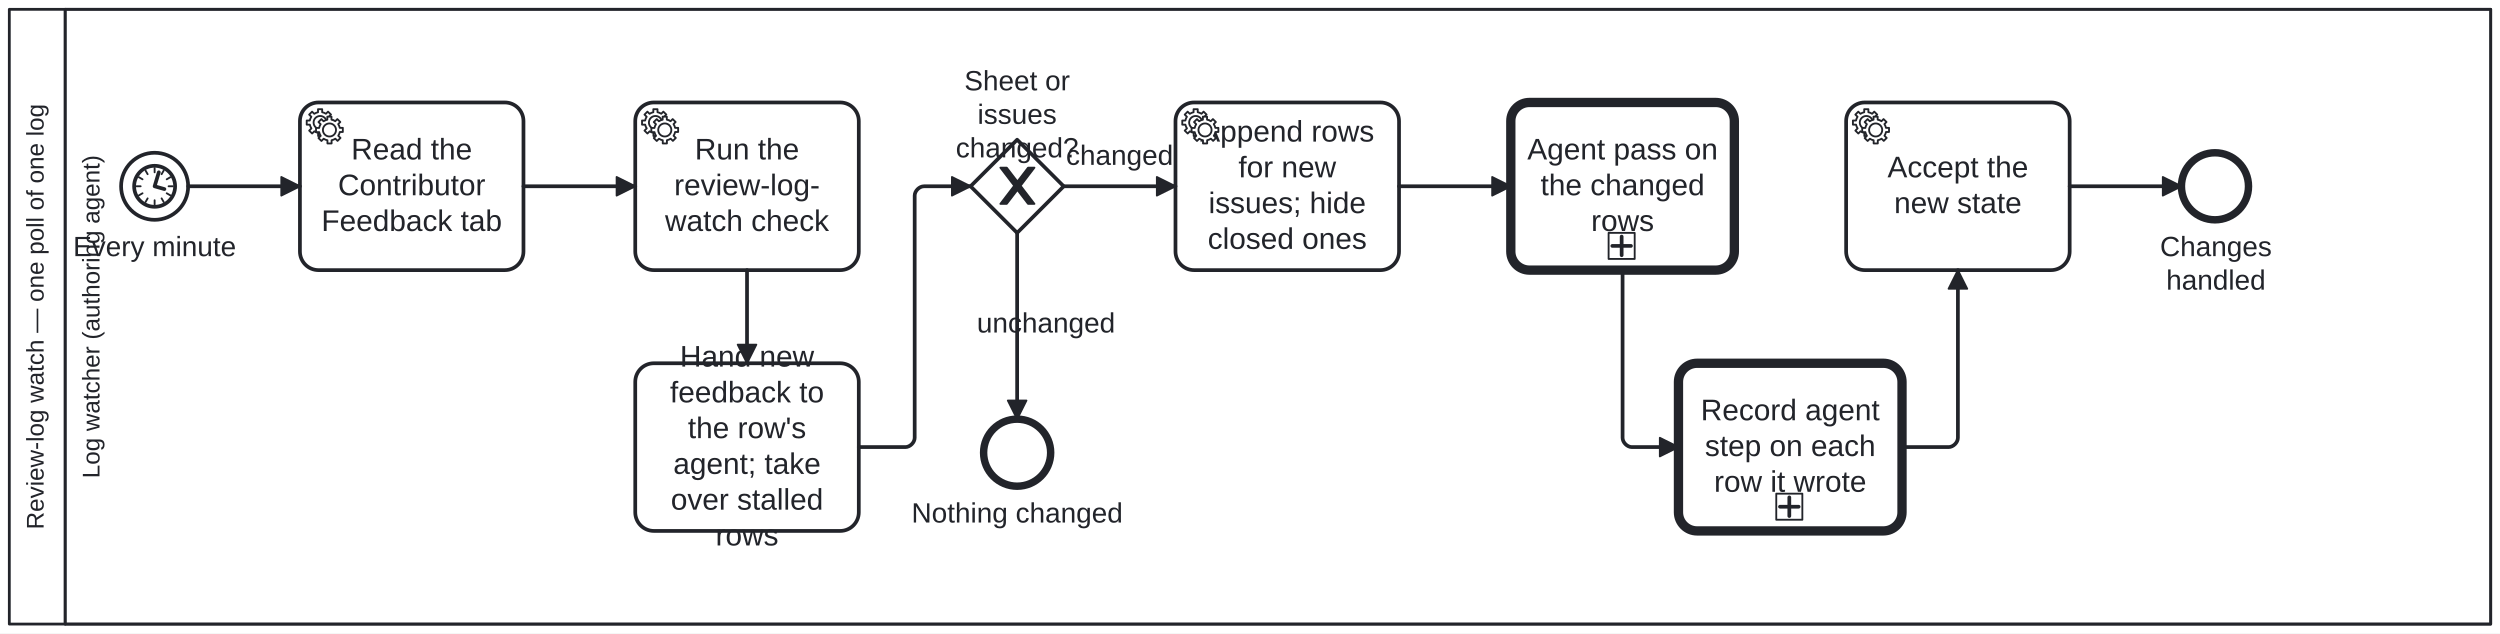
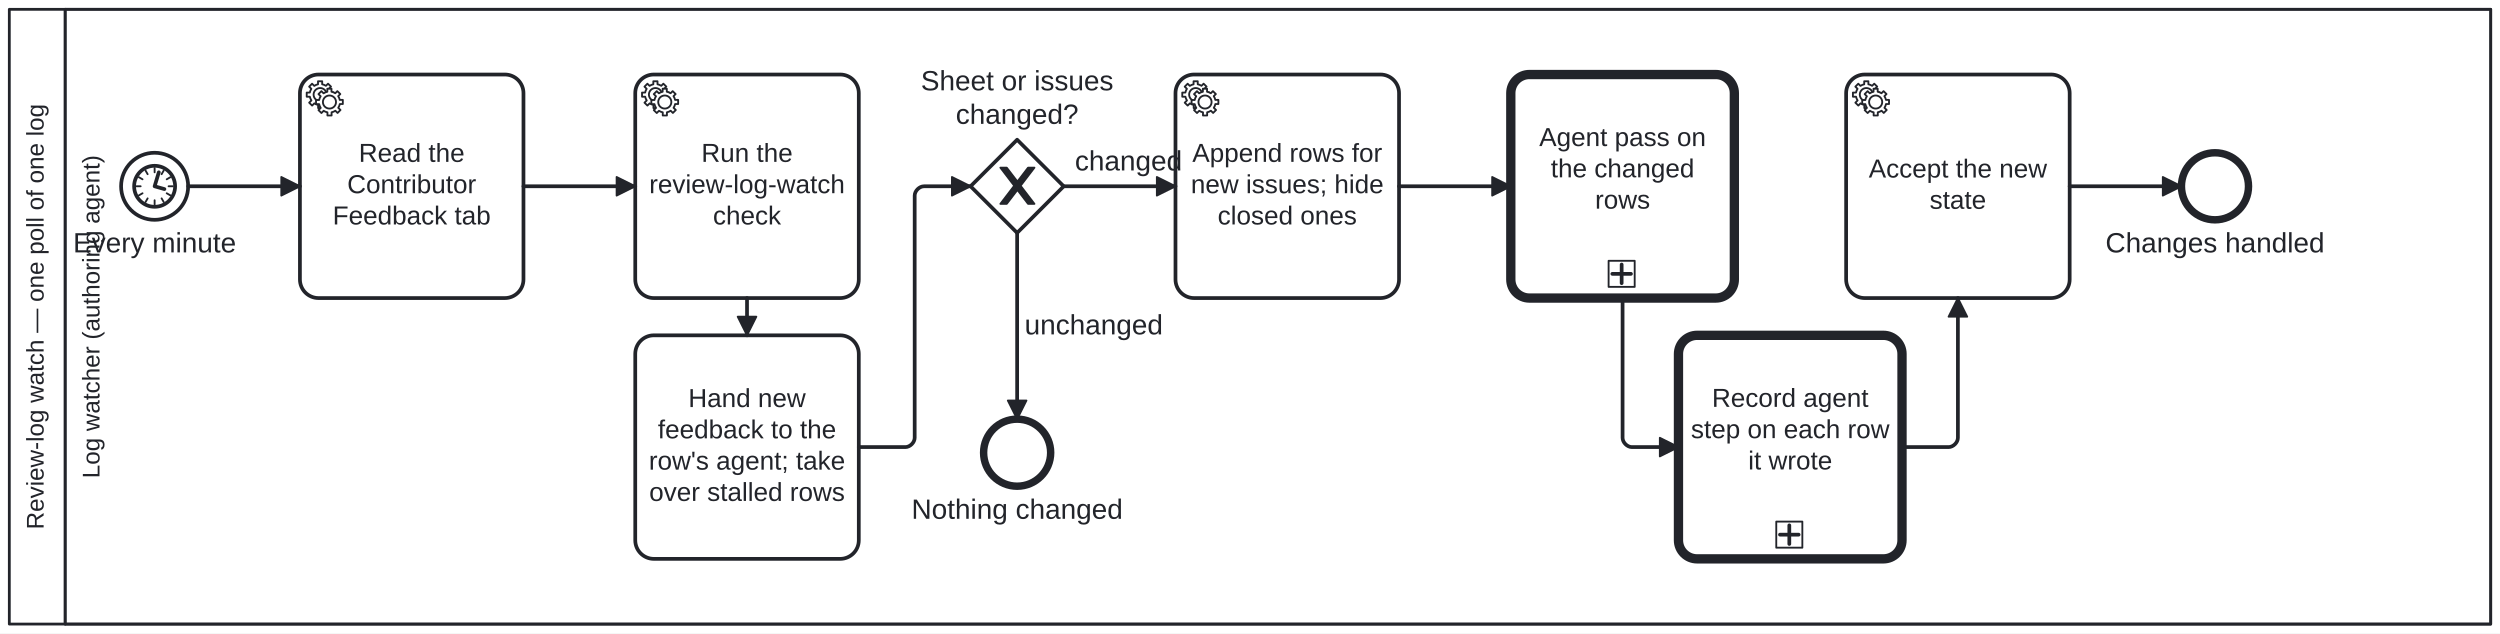
<svg xmlns="http://www.w3.org/2000/svg" width="100%" style="max-width:100%;height:auto" viewBox="155 55 1342 340" version="1.1">
  <rect x="155" y="55" width="1342" height="340" fill="#ffffff" />
  <g class="djs-group">
    <g class="djs-element djs-shape" data-element-id="Participant_ReviewLogWatch" style="display: block;" transform="matrix(1 0 0 1 160 60)">
      <g class="djs-visual">
        <rect x="0" y="0" width="1332" height="330" rx="0" ry="0" style="stroke-linecap: round; stroke-linejoin: round; stroke: rgb(34, 36, 42); stroke-width: 1.5px; fill: white; fill-opacity: 0.95;" />
        <path style="fill: none; stroke-linecap: round; stroke-linejoin: round; stroke: rgb(34, 36, 42); stroke-width: 1.5px;" d="M30,0L30,330" />
        <text lineHeight="1.05" class="djs-label" transform="matrix(-1.83697e-16 -1 1 -1.83697e-16 0 330)" style="font-family: Arial, sans-serif; font-size: 13px; font-weight: normal; fill: rgb(34, 36, 42);">
          <tspan x="50.825" y="18.413">Review-log watch — one poll of one log</tspan>
        </text>
      </g>
      <rect class="djs-hit djs-hit-all" x="0" y="0" width="1332" height="330" style="fill: none; stroke-opacity: 0; stroke: white; stroke-width: 15px;" />
    </g>
    <g class="djs-children">
      <g class="djs-group">
        <g class="djs-element djs-shape" data-element-id="Lane_Watcher" style="display: block;" transform="matrix(1 0 0 1 190 60)">
          <g class="djs-visual">
            <rect x="0" y="0" width="1302" height="330" rx="0" ry="0" style="stroke-linecap: round; stroke-linejoin: round; stroke: rgb(34, 36, 42); stroke-width: 1.5px; fill: white; fill-opacity: 0.25;" />
            <text lineHeight="1.05" class="djs-label" transform="matrix(-1.83697e-16 -1 1 -1.83697e-16 0 330)" style="font-family: Arial, sans-serif; font-size: 13px; font-weight: normal; fill: rgb(34, 36, 42);">
              <tspan x="78.278" y="18.413">Log watcher (authoring agent)</tspan>
            </text>
          </g>
          <rect class="djs-hit djs-hit-all" x="0" y="0" width="1302" height="330" style="fill: none; stroke-opacity: 0; stroke: white; stroke-width: 15px;" />
        </g>
      </g>
      <g class="djs-group">
        <g class="djs-element djs-shape" data-element-id="StartEvent_Poll" style="display: block;" transform="matrix(1 0 0 1 220 137)">
          <g class="djs-visual">
            <circle cx="18" cy="18" r="18" style="stroke-linecap: round; stroke-linejoin: round; stroke: rgb(34, 36, 42); stroke-width: 2px; fill: white; fill-opacity: 0.95;" />
            <circle cx="18" cy="18" r="11" style="stroke-linecap: round; stroke-linejoin: round; stroke: rgb(34, 36, 42); stroke-width: 2px; fill: white;" />
            <path d="M 18,18 l 2.25,-7.5 m -2.25,7.5 l 5.25,1.5 " style="fill: none; stroke-linecap: round; stroke-linejoin: round; stroke: rgb(34, 36, 42); stroke-width: 2px;" />
            <path transform="rotate(0,18,18)" d="M 18,18 m 0,7.5 l -0,2.25 " style="fill: none; stroke-linecap: round; stroke-linejoin: round; stroke: rgb(34, 36, 42); stroke-width: 1px;" />
            <path transform="rotate(30,18,18)" d="M 18,18 m 0,7.5 l -0,2.25 " style="fill: none; stroke-linecap: round; stroke-linejoin: round; stroke: rgb(34, 36, 42); stroke-width: 1px;" />
            <path transform="rotate(60,18,18)" d="M 18,18 m 0,7.5 l -0,2.25 " style="fill: none; stroke-linecap: round; stroke-linejoin: round; stroke: rgb(34, 36, 42); stroke-width: 1px;" />
            <path transform="rotate(90,18,18)" d="M 18,18 m 0,7.5 l -0,2.25 " style="fill: none; stroke-linecap: round; stroke-linejoin: round; stroke: rgb(34, 36, 42); stroke-width: 1px;" />
            <path transform="rotate(120,18,18)" d="M 18,18 m 0,7.5 l -0,2.25 " style="fill: none; stroke-linecap: round; stroke-linejoin: round; stroke: rgb(34, 36, 42); stroke-width: 1px;" />
            <path transform="rotate(150,18,18)" d="M 18,18 m 0,7.5 l -0,2.25 " style="fill: none; stroke-linecap: round; stroke-linejoin: round; stroke: rgb(34, 36, 42); stroke-width: 1px;" />
            <path transform="rotate(180,18,18)" d="M 18,18 m 0,7.5 l -0,2.25 " style="fill: none; stroke-linecap: round; stroke-linejoin: round; stroke: rgb(34, 36, 42); stroke-width: 1px;" />
            <path transform="rotate(210,18,18)" d="M 18,18 m 0,7.5 l -0,2.25 " style="fill: none; stroke-linecap: round; stroke-linejoin: round; stroke: rgb(34, 36, 42); stroke-width: 1px;" />
            <path transform="rotate(240,18,18)" d="M 18,18 m 0,7.5 l -0,2.25 " style="fill: none; stroke-linecap: round; stroke-linejoin: round; stroke: rgb(34, 36, 42); stroke-width: 1px;" />
            <path transform="rotate(270,18,18)" d="M 18,18 m 0,7.5 l -0,2.25 " style="fill: none; stroke-linecap: round; stroke-linejoin: round; stroke: rgb(34, 36, 42); stroke-width: 1px;" />
            <path transform="rotate(300,18,18)" d="M 18,18 m 0,7.5 l -0,2.25 " style="fill: none; stroke-linecap: round; stroke-linejoin: round; stroke: rgb(34, 36, 42); stroke-width: 1px;" />
            <path transform="rotate(330,18,18)" d="M 18,18 m 0,7.5 l -0,2.25 " style="fill: none; stroke-linecap: round; stroke-linejoin: round; stroke: rgb(34, 36, 42); stroke-width: 1px;" />
          </g>
          <rect class="djs-hit djs-hit-all" x="0" y="0" width="36" height="36" style="fill: none; stroke-opacity: 0; stroke: white; stroke-width: 15px;" />
        </g>
      </g>
      <g class="djs-group">
-         <g class="djs-element djs-shape" data-element-id="StartEvent_Poll_label" style="display: block;" transform="matrix(1 0 0 1 194 179)">
-           <g class="djs-visual">
-             <text lineHeight="1.2" class="djs-label" style="font-family: Arial, sans-serif; font-size: 15px; font-weight: normal; fill: rgb(34, 36, 42);">
-               <tspan x="0.234" y="13.5">Every minute</tspan>
-             </text>
-           </g>
-           <rect class="djs-hit djs-hit-all" x="0" y="0" width="88" height="18" style="fill: none; stroke-opacity: 0; stroke: white; stroke-width: 15px;" />
-         </g>
-       </g>
-       <g class="djs-group">
-         <g class="djs-element djs-shape" data-element-id="Task_ReadSheet" style="display: block;" transform="matrix(1 0 0 1 316 110)">
-           <g class="djs-visual">
-             <rect x="0" y="0" width="120" height="90" rx="10" ry="10" style="stroke-linecap: round; stroke-linejoin: round; stroke: rgb(34, 36, 42); stroke-width: 2px; fill: white; fill-opacity: 0.95;" />
-             <text lineHeight="1.2" class="djs-label" style="font-family: Arial, sans-serif; font-size: 16px; font-weight: normal; fill: rgb(34, 36, 42);">
-               <tspan x="27.531" y="30.6">Read the </tspan>
-               <tspan x="20.426" y="49.8">Contributor </tspan>
-               <tspan x="11.523" y="69">Feedback tab</tspan>
+         <g class="djs-element djs-shape" data-element-id="StartEvent_Poll_label" style="display: block;" transform="matrix(1 0 0 1 174.2266 177)">
+           <g class="djs-visual">
+             <text lineHeight="1.2" class="djs-label" style="font-family: Arial, sans-serif; font-size: 15px; font-weight: normal; fill: rgb(34, 36, 42);">
+               <tspan x="20.008" y="13.5">Every minute</tspan>
+             </text>
+           </g>
+           <rect class="djs-hit djs-hit-all" x="0" y="0" width="127.547" height="18" style="fill: none; stroke-opacity: 0; stroke: white; stroke-width: 15px;" />
+         </g>
+       </g>
+       <g class="djs-group">
+         <g class="djs-element djs-shape" data-element-id="Task_ReadSheet" style="display: block;" transform="matrix(1 0 0 1 316 95)">
+           <g class="djs-visual">
+             <rect x="0" y="0" width="120" height="120" rx="10" ry="10" style="stroke-linecap: round; stroke-linejoin: round; stroke: rgb(34, 36, 42); stroke-width: 2px; fill: white; fill-opacity: 0.95;" />
+             <text lineHeight="1.2" class="djs-label" transform="translate(0 34.3)" style="font-family: Arial, sans-serif; font-size: 14px; font-weight: normal; fill: rgb(34, 36, 42);">
+               <tspan x="31.59" y="12.6">Read the</tspan>
+               <tspan x="25.373" y="29.4">Contributor</tspan>
+               <tspan x="17.583" y="46.2">Feedback tab</tspan>
            </text>
            <circle cx="5" cy="5" r="5" transform="translate(6, 6)" style="stroke-linecap: round; stroke-linejoin: round; stroke: none; stroke-width: 2px; fill: white;" />
            <path d="m 12,18 v -1.713 c 0.352,-0.07 0.704,-0.178 1.048,-0.321 0.344,-0.145 0.666,-0.321 0.966,-0.521 l 1.194,1.18 1.567,-1.577 -1.195,-1.18 c 0.403,-0.614 0.683,-1.299 0.825,-2.018 l 1.622,-0.01 v -2.22 l -1.637,0.01 c -0.073,-0.352 -0.178,-0.7 -0.324,-1.044 -0.145,-0.344 -0.321,-0.664 -0.523,-0.962 l 1.131,-1.136 -1.583,-1.563 -1.13,1.136 c -0.614,-0.401 -1.303,-0.681 -2.023,-0.822 l 0.009,-1.619 h -2.241 l 0.004,1.631 c -0.354,0.074 -0.705,0.18 -1.05,0.324 -0.344,0.144 -0.665,0.321 -0.964,0.52 l -1.17,-1.158 -1.567,1.579 1.168,1.157 c -0.403,0.613 -0.683,1.298 -0.825,2.017 l -1.659,0.003 v 2.222 l 1.672,-0.006 c 0.073,0.351 0.18,0.702 0.324,1.045 0.145,0.344 0.321,0.664 0.523,0.961 l -1.199,1.197 1.584,1.56 1.196,-1.193 c 0.614,0.403 1.303,0.682 2.023,0.823 l 7.19e-4,1.699 h 2.227 z m 0.221,-3.996 c -1.789,0.75 -3.858,-0.093 -4.61,-1.874 -0.752,-1.783 0.091,-3.846 1.88,-4.596 1.788,-0.749 3.857,0.093 4.609,1.874 0.752,1.782 -0.091,3.846 -1.88,4.596 z" style="fill: white; stroke-linecap: round; stroke-linejoin: round; stroke: rgb(34, 36, 42); stroke-width: 1px;" />
            <circle cx="5" cy="5" r="5" transform="translate(11, 10)" style="stroke-linecap: round; stroke-linejoin: round; stroke: none; stroke-width: 2px; fill: white;" />
            <path d="m 17,22 v -1.713 c 0.352,-0.07 0.704,-0.178 1.048,-0.321 0.344,-0.145 0.666,-0.321 0.966,-0.521 l 1.194,1.18 1.567,-1.577 -1.195,-1.18 c 0.403,-0.614 0.683,-1.299 0.825,-2.018 l 1.622,-0.01 v -2.22 l -1.637,0.01 c -0.073,-0.352 -0.178,-0.7 -0.324,-1.044 -0.145,-0.344 -0.321,-0.664 -0.523,-0.962 l 1.131,-1.136 -1.583,-1.563 -1.13,1.136 c -0.614,-0.401 -1.303,-0.681 -2.023,-0.822 l 0.009,-1.619 h -2.241 l 0.004,1.631 c -0.354,0.074 -0.705,0.18 -1.05,0.324 -0.344,0.144 -0.665,0.321 -0.964,0.52 l -1.17,-1.158 -1.567,1.579 1.168,1.157 c -0.403,0.613 -0.683,1.298 -0.825,2.017 l -1.659,0.003 v 2.222 l 1.672,-0.006 c 0.073,0.351 0.18,0.702 0.324,1.045 0.145,0.344 0.321,0.664 0.523,0.961 l -1.199,1.197 1.584,1.56 1.196,-1.193 c 0.614,0.403 1.303,0.682 2.023,0.823 l 7.19e-4,1.699 h 2.227 z m 0.221,-3.996 c -1.789,0.75 -3.858,-0.093 -4.61,-1.874 -0.752,-1.783 0.091,-3.846 1.88,-4.596 1.788,-0.749 3.857,0.093 4.609,1.874 0.752,1.782 -0.091,3.846 -1.88,4.596 z" style="fill: white; stroke-linecap: round; stroke-linejoin: round; stroke: rgb(34, 36, 42); stroke-width: 1px;" />
          </g>
-           <rect class="djs-hit djs-hit-all" x="0" y="0" width="120" height="90" style="fill: none; stroke-opacity: 0; stroke: white; stroke-width: 15px;" />
-         </g>
-       </g>
-       <g class="djs-group">
-         <g class="djs-element djs-shape" data-element-id="Task_RunCheck" style="display: block;" transform="matrix(1 0 0 1 496 110)">
-           <g class="djs-visual">
-             <rect x="0" y="0" width="120" height="90" rx="10" ry="10" style="stroke-linecap: round; stroke-linejoin: round; stroke: rgb(34, 36, 42); stroke-width: 2px; fill: white; fill-opacity: 0.95;" />
-             <text lineHeight="1.2" class="djs-label" style="font-family: Arial, sans-serif; font-size: 16px; font-weight: normal; fill: rgb(34, 36, 42);">
-               <tspan x="31.98" y="30.6">Run the </tspan>
-               <tspan x="20.879" y="49.8">review-log-</tspan>
-               <tspan x="15.98" y="69">watch check</tspan>
+           <rect class="djs-hit djs-hit-all" x="0" y="0" width="120" height="120" style="fill: none; stroke-opacity: 0; stroke: white; stroke-width: 15px;" />
+         </g>
+       </g>
+       <g class="djs-group">
+         <g class="djs-element djs-shape" data-element-id="Task_RunCheck" style="display: block;" transform="matrix(1 0 0 1 496 95)">
+           <g class="djs-visual">
+             <rect x="0" y="0" width="120" height="120" rx="10" ry="10" style="stroke-linecap: round; stroke-linejoin: round; stroke: rgb(34, 36, 42); stroke-width: 2px; fill: white; fill-opacity: 0.95;" />
+             <text lineHeight="1.2" class="djs-label" transform="translate(0 34.3)" style="font-family: Arial, sans-serif; font-size: 14px; font-weight: normal; fill: rgb(34, 36, 42);">
+               <tspan x="35.483" y="12.6">Run the</tspan>
+               <tspan x="7.483" y="29.4">review-log-watch</tspan>
+               <tspan x="41.714" y="46.2">check</tspan>
            </text>
            <circle cx="5" cy="5" r="5" transform="translate(6, 6)" style="stroke-linecap: round; stroke-linejoin: round; stroke: none; stroke-width: 2px; fill: white;" />
            <path d="m 12,18 v -1.713 c 0.352,-0.07 0.704,-0.178 1.048,-0.321 0.344,-0.145 0.666,-0.321 0.966,-0.521 l 1.194,1.18 1.567,-1.577 -1.195,-1.18 c 0.403,-0.614 0.683,-1.299 0.825,-2.018 l 1.622,-0.01 v -2.22 l -1.637,0.01 c -0.073,-0.352 -0.178,-0.7 -0.324,-1.044 -0.145,-0.344 -0.321,-0.664 -0.523,-0.962 l 1.131,-1.136 -1.583,-1.563 -1.13,1.136 c -0.614,-0.401 -1.303,-0.681 -2.023,-0.822 l 0.009,-1.619 h -2.241 l 0.004,1.631 c -0.354,0.074 -0.705,0.18 -1.05,0.324 -0.344,0.144 -0.665,0.321 -0.964,0.52 l -1.17,-1.158 -1.567,1.579 1.168,1.157 c -0.403,0.613 -0.683,1.298 -0.825,2.017 l -1.659,0.003 v 2.222 l 1.672,-0.006 c 0.073,0.351 0.18,0.702 0.324,1.045 0.145,0.344 0.321,0.664 0.523,0.961 l -1.199,1.197 1.584,1.56 1.196,-1.193 c 0.614,0.403 1.303,0.682 2.023,0.823 l 7.19e-4,1.699 h 2.227 z m 0.221,-3.996 c -1.789,0.75 -3.858,-0.093 -4.61,-1.874 -0.752,-1.783 0.091,-3.846 1.88,-4.596 1.788,-0.749 3.857,0.093 4.609,1.874 0.752,1.782 -0.091,3.846 -1.88,4.596 z" style="fill: white; stroke-linecap: round; stroke-linejoin: round; stroke: rgb(34, 36, 42); stroke-width: 1px;" />
            <circle cx="5" cy="5" r="5" transform="translate(11, 10)" style="stroke-linecap: round; stroke-linejoin: round; stroke: none; stroke-width: 2px; fill: white;" />
            <path d="m 17,22 v -1.713 c 0.352,-0.07 0.704,-0.178 1.048,-0.321 0.344,-0.145 0.666,-0.321 0.966,-0.521 l 1.194,1.18 1.567,-1.577 -1.195,-1.18 c 0.403,-0.614 0.683,-1.299 0.825,-2.018 l 1.622,-0.01 v -2.22 l -1.637,0.01 c -0.073,-0.352 -0.178,-0.7 -0.324,-1.044 -0.145,-0.344 -0.321,-0.664 -0.523,-0.962 l 1.131,-1.136 -1.583,-1.563 -1.13,1.136 c -0.614,-0.401 -1.303,-0.681 -2.023,-0.822 l 0.009,-1.619 h -2.241 l 0.004,1.631 c -0.354,0.074 -0.705,0.18 -1.05,0.324 -0.344,0.144 -0.665,0.321 -0.964,0.52 l -1.17,-1.158 -1.567,1.579 1.168,1.157 c -0.403,0.613 -0.683,1.298 -0.825,2.017 l -1.659,0.003 v 2.222 l 1.672,-0.006 c 0.073,0.351 0.18,0.702 0.324,1.045 0.145,0.344 0.321,0.664 0.523,0.961 l -1.199,1.197 1.584,1.56 1.196,-1.193 c 0.614,0.403 1.303,0.682 2.023,0.823 l 7.19e-4,1.699 h 2.227 z m 0.221,-3.996 c -1.789,0.75 -3.858,-0.093 -4.61,-1.874 -0.752,-1.783 0.091,-3.846 1.88,-4.596 1.788,-0.749 3.857,0.093 4.609,1.874 0.752,1.782 -0.091,3.846 -1.88,4.596 z" style="fill: white; stroke-linecap: round; stroke-linejoin: round; stroke: rgb(34, 36, 42); stroke-width: 1px;" />
          </g>
-           <rect class="djs-hit djs-hit-all" x="0" y="0" width="120" height="90" style="fill: none; stroke-opacity: 0; stroke: white; stroke-width: 15px;" />
-         </g>
-       </g>
-       <g class="djs-group">
-         <g class="djs-element djs-shape" data-element-id="Task_StallCheck" style="display: block;" transform="matrix(1 0 0 1 496 250)">
-           <g class="djs-visual">
-             <rect x="0" y="0" width="120" height="90" rx="10" ry="10" style="stroke-linecap: round; stroke-linejoin: round; stroke: rgb(34, 36, 42); stroke-width: 2px; fill: white; fill-opacity: 0.95;" />
-             <text lineHeight="1.2" class="djs-label" style="font-family: Arial, sans-serif; font-size: 16px; font-weight: normal; fill: rgb(34, 36, 42);">
-               <tspan x="23.977" y="1.8">Hand new </tspan>
-               <tspan x="18.637" y="21">feedback to </tspan>
-               <tspan x="28.238" y="40.2">the row's </tspan>
-               <tspan x="20.414" y="59.4">agent; take </tspan>
-               <tspan x="19.09" y="78.6">over stalled </tspan>
-               <tspan x="43.109" y="97.8">rows</tspan>
-             </text>
-           </g>
-           <rect class="djs-hit djs-hit-all" x="0" y="0" width="120" height="90" style="fill: none; stroke-opacity: 0; stroke: white; stroke-width: 15px;" />
+           <rect class="djs-hit djs-hit-all" x="0" y="0" width="120" height="120" style="fill: none; stroke-opacity: 0; stroke: white; stroke-width: 15px;" />
+         </g>
+       </g>
+       <g class="djs-group">
+         <g class="djs-element djs-shape" data-element-id="Task_StallCheck" style="display: block;" transform="matrix(1 0 0 1 496 235)">
+           <g class="djs-visual">
+             <rect x="0" y="0" width="120" height="120" rx="10" ry="10" style="stroke-linecap: round; stroke-linejoin: round; stroke: rgb(34, 36, 42); stroke-width: 2px; fill: white; fill-opacity: 0.95;" />
+             <text lineHeight="1.2" class="djs-label" transform="translate(0 25.9)" style="font-family: Arial, sans-serif; font-size: 14px; font-weight: normal; fill: rgb(34, 36, 42);">
+               <tspan x="28.479" y="12.6">Hand new</tspan>
+               <tspan x="12.131" y="29.4">feedback to the</tspan>
+               <tspan x="7.302" y="46.2">row's agent; take</tspan>
+               <tspan x="7.479" y="63">over stalled rows</tspan>
+             </text>
+           </g>
+           <rect class="djs-hit djs-hit-all" x="0" y="0" width="120" height="120" style="fill: none; stroke-opacity: 0; stroke: white; stroke-width: 15px;" />
        </g>
      </g>
      <g class="djs-group">
        <g class="djs-element djs-shape" data-element-id="Gateway_Changed" style="display: block;" transform="matrix(1 0 0 1 676 130)">
          <g class="djs-visual">
            <polygon points="25,0 50,25 25,50 0,25" style="stroke-linecap: round; stroke-linejoin: round; stroke: rgb(34, 36, 42); stroke-width: 2px; fill: white; fill-opacity: 0.95;" />
            <path d="m 16,15 7.429,9.714 -7.429,9.714 3.429,0 5.714,-7.464 5.714,7.464 3.429,0 -7.429,-9.714 7.429,-9.714 -3.429,0 -5.714,7.464 -5.714,-7.464 -3.429,0 z" style="fill: rgb(34, 36, 42); stroke-linecap: round; stroke-linejoin: round; stroke: rgb(34, 36, 42); stroke-width: 1px;" />
          </g>
          <rect class="djs-hit djs-hit-all" x="0" y="0" width="50" height="50" style="fill: none; stroke-opacity: 0; stroke: white; stroke-width: 15px;" />
        </g>
      </g>
      <g class="djs-group">
-         <g class="djs-element djs-shape" data-element-id="Gateway_Changed_label" style="display: block;" transform="matrix(1 0 0 1 649 90)">
-           <g class="djs-visual">
-             <text lineHeight="1.2" class="djs-label" style="font-family: Arial, sans-serif; font-size: 15px; font-weight: normal; fill: rgb(34, 36, 42);">
-               <tspan x="23.648" y="13.5">Sheet or </tspan>
-               <tspan x="30.741" y="31.5">issues </tspan>
-               <tspan x="19.052" y="49.5">changed?</tspan>
-             </text>
-           </g>
-           <rect class="djs-hit djs-hit-all" x="0" y="0" width="104" height="36" style="fill: none; stroke-opacity: 0; stroke: white; stroke-width: 15px;" />
-         </g>
-       </g>
-       <g class="djs-group">
-         <g class="djs-element djs-shape" data-element-id="Task_AppendRows" style="display: block;" transform="matrix(1 0 0 1 786 110)">
-           <g class="djs-visual">
-             <rect x="0" y="0" width="120" height="90" rx="10" ry="10" style="stroke-linecap: round; stroke-linejoin: round; stroke: rgb(34, 36, 42); stroke-width: 2px; fill: white; fill-opacity: 0.95;" />
-             <text lineHeight="1.2" class="djs-label" style="font-family: Arial, sans-serif; font-size: 16px; font-weight: normal; fill: rgb(34, 36, 42);">
-               <tspan x="13.305" y="21">Append rows </tspan>
-               <tspan x="33.766" y="40.2">for new </tspan>
-               <tspan x="17.754" y="59.4">issues; hide </tspan>
-               <tspan x="17.305" y="78.6">closed ones</tspan>
+         <g class="djs-element djs-shape" data-element-id="Gateway_Changed_label" style="display: block;" transform="matrix(1 0 0 1 629.3047 90)">
+           <g class="djs-visual">
+             <text lineHeight="1.2" class="djs-label" style="font-family: Arial, sans-serif; font-size: 15px; font-weight: normal; fill: rgb(34, 36, 42);">
+               <tspan x="20.001" y="13.5">Sheet or issues</tspan>
+               <tspan x="38.747" y="31.5">changed?</tspan>
+             </text>
+           </g>
+           <rect class="djs-hit djs-hit-all" x="0" y="0" width="143.391" height="36" style="fill: none; stroke-opacity: 0; stroke: white; stroke-width: 15px;" />
+         </g>
+       </g>
+       <g class="djs-group">
+         <g class="djs-element djs-shape" data-element-id="Task_AppendRows" style="display: block;" transform="matrix(1 0 0 1 786 95)">
+           <g class="djs-visual">
+             <rect x="0" y="0" width="120" height="120" rx="10" ry="10" style="stroke-linecap: round; stroke-linejoin: round; stroke: rgb(34, 36, 42); stroke-width: 2px; fill: white; fill-opacity: 0.95;" />
+             <text lineHeight="1.2" class="djs-label" transform="translate(0 34.3)" style="font-family: Arial, sans-serif; font-size: 14px; font-weight: normal; fill: rgb(34, 36, 42);">
+               <tspan x="9.028" y="12.6">Append rows for</tspan>
+               <tspan x="8.249" y="29.4">new issues; hide</tspan>
+               <tspan x="22.642" y="46.2">closed ones</tspan>
            </text>
            <circle cx="5" cy="5" r="5" transform="translate(6, 6)" style="stroke-linecap: round; stroke-linejoin: round; stroke: none; stroke-width: 2px; fill: white;" />
            <path d="m 12,18 v -1.713 c 0.352,-0.07 0.704,-0.178 1.048,-0.321 0.344,-0.145 0.666,-0.321 0.966,-0.521 l 1.194,1.18 1.567,-1.577 -1.195,-1.18 c 0.403,-0.614 0.683,-1.299 0.825,-2.018 l 1.622,-0.01 v -2.22 l -1.637,0.01 c -0.073,-0.352 -0.178,-0.7 -0.324,-1.044 -0.145,-0.344 -0.321,-0.664 -0.523,-0.962 l 1.131,-1.136 -1.583,-1.563 -1.13,1.136 c -0.614,-0.401 -1.303,-0.681 -2.023,-0.822 l 0.009,-1.619 h -2.241 l 0.004,1.631 c -0.354,0.074 -0.705,0.18 -1.05,0.324 -0.344,0.144 -0.665,0.321 -0.964,0.52 l -1.17,-1.158 -1.567,1.579 1.168,1.157 c -0.403,0.613 -0.683,1.298 -0.825,2.017 l -1.659,0.003 v 2.222 l 1.672,-0.006 c 0.073,0.351 0.18,0.702 0.324,1.045 0.145,0.344 0.321,0.664 0.523,0.961 l -1.199,1.197 1.584,1.56 1.196,-1.193 c 0.614,0.403 1.303,0.682 2.023,0.823 l 7.19e-4,1.699 h 2.227 z m 0.221,-3.996 c -1.789,0.75 -3.858,-0.093 -4.61,-1.874 -0.752,-1.783 0.091,-3.846 1.88,-4.596 1.788,-0.749 3.857,0.093 4.609,1.874 0.752,1.782 -0.091,3.846 -1.88,4.596 z" style="fill: white; stroke-linecap: round; stroke-linejoin: round; stroke: rgb(34, 36, 42); stroke-width: 1px;" />
            <circle cx="5" cy="5" r="5" transform="translate(11, 10)" style="stroke-linecap: round; stroke-linejoin: round; stroke: none; stroke-width: 2px; fill: white;" />
            <path d="m 17,22 v -1.713 c 0.352,-0.07 0.704,-0.178 1.048,-0.321 0.344,-0.145 0.666,-0.321 0.966,-0.521 l 1.194,1.18 1.567,-1.577 -1.195,-1.18 c 0.403,-0.614 0.683,-1.299 0.825,-2.018 l 1.622,-0.01 v -2.22 l -1.637,0.01 c -0.073,-0.352 -0.178,-0.7 -0.324,-1.044 -0.145,-0.344 -0.321,-0.664 -0.523,-0.962 l 1.131,-1.136 -1.583,-1.563 -1.13,1.136 c -0.614,-0.401 -1.303,-0.681 -2.023,-0.822 l 0.009,-1.619 h -2.241 l 0.004,1.631 c -0.354,0.074 -0.705,0.18 -1.05,0.324 -0.344,0.144 -0.665,0.321 -0.964,0.52 l -1.17,-1.158 -1.567,1.579 1.168,1.157 c -0.403,0.613 -0.683,1.298 -0.825,2.017 l -1.659,0.003 v 2.222 l 1.672,-0.006 c 0.073,0.351 0.18,0.702 0.324,1.045 0.145,0.344 0.321,0.664 0.523,0.961 l -1.199,1.197 1.584,1.56 1.196,-1.193 c 0.614,0.403 1.303,0.682 2.023,0.823 l 7.19e-4,1.699 h 2.227 z m 0.221,-3.996 c -1.789,0.75 -3.858,-0.093 -4.61,-1.874 -0.752,-1.783 0.091,-3.846 1.88,-4.596 1.788,-0.749 3.857,0.093 4.609,1.874 0.752,1.782 -0.091,3.846 -1.88,4.596 z" style="fill: white; stroke-linecap: round; stroke-linejoin: round; stroke: rgb(34, 36, 42); stroke-width: 1px;" />
          </g>
-           <rect class="djs-hit djs-hit-all" x="0" y="0" width="120" height="90" style="fill: none; stroke-opacity: 0; stroke: white; stroke-width: 15px;" />
+           <rect class="djs-hit djs-hit-all" x="0" y="0" width="120" height="120" style="fill: none; stroke-opacity: 0; stroke: white; stroke-width: 15px;" />
        </g>
      </g>
      <g class="djs-group">
        <a class="fa-subprocess-link" href="contributor-feedback.svg" target="_top">
-           <g class="djs-element djs-shape" data-element-id="Task_AgentPass" style="display: block;" transform="matrix(1 0 0 1 966 110)">
+           <g class="djs-element djs-shape" data-element-id="Task_AgentPass" style="display: block;" transform="matrix(1 0 0 1 966 95)">
            <g class="djs-visual">
-               <rect x="0" y="0" width="120" height="90" rx="10" ry="10" style="stroke-linecap: round; stroke-linejoin: round; stroke: rgb(34, 36, 42); stroke-width: 5px; fill: white; fill-opacity: 0.95;" />
-               <text lineHeight="1.2" class="djs-label" style="font-family: Arial, sans-serif; font-size: 16px; font-weight: normal; fill: rgb(34, 36, 42);">
-                 <tspan x="8.852" y="30.6">Agent pass on</tspan>
-                 <tspan x="15.961" y="49.8">the changed </tspan>
-                 <tspan x="43.109" y="69">rows</tspan>
+               <rect x="0" y="0" width="120" height="120" rx="10" ry="10" style="stroke-linecap: round; stroke-linejoin: round; stroke: rgb(34, 36, 42); stroke-width: 5px; fill: white; fill-opacity: 0.95;" />
+               <text lineHeight="1.2" class="djs-label" transform="translate(0 25.8)" style="font-family: Arial, sans-serif; font-size: 14px; font-weight: normal; fill: rgb(34, 36, 42);">
+                 <tspan x="15.245" y="12.6">Agent pass on</tspan>
+                 <tspan x="21.466" y="29.4">the changed</tspan>
+                 <tspan x="45.221" y="46.2">rows</tspan>
              </text>
-               <rect x="0" y="0" width="14" height="14" rx="0" ry="0" style="stroke-linecap: round; stroke-linejoin: round; stroke: rgb(34, 36, 42); stroke-width: 1px; fill: white;" transform="matrix(1 0 0 1 52.5 70)" />
-               <path data-marker="sub-process" d="m52.5,70 m 7,2 l 0,10 m -5,-5 l 10,0" style="fill: white; stroke-linecap: round; stroke-linejoin: round; stroke: rgb(34, 36, 42); stroke-width: 2px;" />
+               <rect x="0" y="0" width="14" height="14" rx="0" ry="0" style="stroke-linecap: round; stroke-linejoin: round; stroke: rgb(34, 36, 42); stroke-width: 1px; fill: white;" transform="matrix(1 0 0 1 52.5 100)" />
+               <path data-marker="sub-process" d="m52.5,100 m 7,2 l 0,10 m -5,-5 l 10,0" style="fill: white; stroke-linecap: round; stroke-linejoin: round; stroke: rgb(34, 36, 42); stroke-width: 2px;" />
            </g>
-             <rect class="djs-hit djs-hit-all" x="0" y="0" width="120" height="90" style="fill: none; stroke-opacity: 0; stroke: white; stroke-width: 15px;" />
+             <rect class="djs-hit djs-hit-all" x="0" y="0" width="120" height="120" style="fill: none; stroke-opacity: 0; stroke: white; stroke-width: 15px;" />
          </g>
        </a>
      </g>
      <g class="djs-group">
        <a class="fa-subprocess-link" href="record-agent-step.svg" target="_top">
-           <g class="djs-element djs-shape" data-element-id="Task_RecordStep" style="display: block;" transform="matrix(1 0 0 1 1056 250)">
+           <g class="djs-element djs-shape" data-element-id="Task_RecordStep" style="display: block;" transform="matrix(1 0 0 1 1056 235)">
            <g class="djs-visual">
-               <rect x="0" y="0" width="120" height="90" rx="10" ry="10" style="stroke-linecap: round; stroke-linejoin: round; stroke: rgb(34, 36, 42); stroke-width: 5px; fill: white; fill-opacity: 0.95;" />
-               <text lineHeight="1.2" class="djs-label" style="font-family: Arial, sans-serif; font-size: 16px; font-weight: normal; fill: rgb(34, 36, 42);">
-                 <tspan x="11.969" y="30.6">Record agent </tspan>
-                 <tspan x="14.188" y="49.8">step on each </tspan>
-                 <tspan x="19.102" y="69">row it wrote</tspan>
+               <rect x="0" y="0" width="120" height="120" rx="10" ry="10" style="stroke-linecap: round; stroke-linejoin: round; stroke: rgb(34, 36, 42); stroke-width: 5px; fill: white; fill-opacity: 0.95;" />
+               <text lineHeight="1.2" class="djs-label" transform="translate(0 25.8)" style="font-family: Arial, sans-serif; font-size: 14px; font-weight: normal; fill: rgb(34, 36, 42);">
+                 <tspan x="17.973" y="12.6">Record agent</tspan>
+                 <tspan x="6.69" y="29.4">step on each row</tspan>
+                 <tspan x="37.438" y="46.2">it wrote</tspan>
              </text>
-               <rect x="0" y="0" width="14" height="14" rx="0" ry="0" style="stroke-linecap: round; stroke-linejoin: round; stroke: rgb(34, 36, 42); stroke-width: 1px; fill: white;" transform="matrix(1 0 0 1 52.5 70)" />
-               <path data-marker="sub-process" d="m52.5,70 m 7,2 l 0,10 m -5,-5 l 10,0" style="fill: white; stroke-linecap: round; stroke-linejoin: round; stroke: rgb(34, 36, 42); stroke-width: 2px;" />
+               <rect x="0" y="0" width="14" height="14" rx="0" ry="0" style="stroke-linecap: round; stroke-linejoin: round; stroke: rgb(34, 36, 42); stroke-width: 1px; fill: white;" transform="matrix(1 0 0 1 52.5 100)" />
+               <path data-marker="sub-process" d="m52.5,100 m 7,2 l 0,10 m -5,-5 l 10,0" style="fill: white; stroke-linecap: round; stroke-linejoin: round; stroke: rgb(34, 36, 42); stroke-width: 2px;" />
            </g>
-             <rect class="djs-hit djs-hit-all" x="0" y="0" width="120" height="90" style="fill: none; stroke-opacity: 0; stroke: white; stroke-width: 15px;" />
+             <rect class="djs-hit djs-hit-all" x="0" y="0" width="120" height="120" style="fill: none; stroke-opacity: 0; stroke: white; stroke-width: 15px;" />
          </g>
        </a>
      </g>
      <g class="djs-group">
-         <g class="djs-element djs-shape" data-element-id="Task_Accept" style="display: block;" transform="matrix(1 0 0 1 1146 110)">
-           <g class="djs-visual">
-             <rect x="0" y="0" width="120" height="90" rx="10" ry="10" style="stroke-linecap: round; stroke-linejoin: round; stroke: rgb(34, 36, 42); stroke-width: 2px; fill: white; fill-opacity: 0.95;" />
-             <text lineHeight="1.2" class="djs-label" style="font-family: Arial, sans-serif; font-size: 16px; font-weight: normal; fill: rgb(34, 36, 42);">
-               <tspan x="22.199" y="40.2">Accept the </tspan>
-               <tspan x="25.758" y="59.4">new state</tspan>
+         <g class="djs-element djs-shape" data-element-id="Task_Accept" style="display: block;" transform="matrix(1 0 0 1 1146 95)">
+           <g class="djs-visual">
+             <rect x="0" y="0" width="120" height="120" rx="10" ry="10" style="stroke-linecap: round; stroke-linejoin: round; stroke: rgb(34, 36, 42); stroke-width: 2px; fill: white; fill-opacity: 0.95;" />
+             <text lineHeight="1.2" class="djs-label" transform="translate(0 42.7)" style="font-family: Arial, sans-serif; font-size: 14px; font-weight: normal; fill: rgb(34, 36, 42);">
+               <tspan x="12.138" y="12.6">Accept the new</tspan>
+               <tspan x="44.824" y="29.4">state</tspan>
            </text>
            <circle cx="5" cy="5" r="5" transform="translate(6, 6)" style="stroke-linecap: round; stroke-linejoin: round; stroke: none; stroke-width: 2px; fill: white;" />
            <path d="m 12,18 v -1.713 c 0.352,-0.07 0.704,-0.178 1.048,-0.321 0.344,-0.145 0.666,-0.321 0.966,-0.521 l 1.194,1.18 1.567,-1.577 -1.195,-1.18 c 0.403,-0.614 0.683,-1.299 0.825,-2.018 l 1.622,-0.01 v -2.22 l -1.637,0.01 c -0.073,-0.352 -0.178,-0.7 -0.324,-1.044 -0.145,-0.344 -0.321,-0.664 -0.523,-0.962 l 1.131,-1.136 -1.583,-1.563 -1.13,1.136 c -0.614,-0.401 -1.303,-0.681 -2.023,-0.822 l 0.009,-1.619 h -2.241 l 0.004,1.631 c -0.354,0.074 -0.705,0.18 -1.05,0.324 -0.344,0.144 -0.665,0.321 -0.964,0.52 l -1.17,-1.158 -1.567,1.579 1.168,1.157 c -0.403,0.613 -0.683,1.298 -0.825,2.017 l -1.659,0.003 v 2.222 l 1.672,-0.006 c 0.073,0.351 0.18,0.702 0.324,1.045 0.145,0.344 0.321,0.664 0.523,0.961 l -1.199,1.197 1.584,1.56 1.196,-1.193 c 0.614,0.403 1.303,0.682 2.023,0.823 l 7.19e-4,1.699 h 2.227 z m 0.221,-3.996 c -1.789,0.75 -3.858,-0.093 -4.61,-1.874 -0.752,-1.783 0.091,-3.846 1.88,-4.596 1.788,-0.749 3.857,0.093 4.609,1.874 0.752,1.782 -0.091,3.846 -1.88,4.596 z" style="fill: white; stroke-linecap: round; stroke-linejoin: round; stroke: rgb(34, 36, 42); stroke-width: 1px;" />
            <circle cx="5" cy="5" r="5" transform="translate(11, 10)" style="stroke-linecap: round; stroke-linejoin: round; stroke: none; stroke-width: 2px; fill: white;" />
            <path d="m 17,22 v -1.713 c 0.352,-0.07 0.704,-0.178 1.048,-0.321 0.344,-0.145 0.666,-0.321 0.966,-0.521 l 1.194,1.18 1.567,-1.577 -1.195,-1.18 c 0.403,-0.614 0.683,-1.299 0.825,-2.018 l 1.622,-0.01 v -2.22 l -1.637,0.01 c -0.073,-0.352 -0.178,-0.7 -0.324,-1.044 -0.145,-0.344 -0.321,-0.664 -0.523,-0.962 l 1.131,-1.136 -1.583,-1.563 -1.13,1.136 c -0.614,-0.401 -1.303,-0.681 -2.023,-0.822 l 0.009,-1.619 h -2.241 l 0.004,1.631 c -0.354,0.074 -0.705,0.18 -1.05,0.324 -0.344,0.144 -0.665,0.321 -0.964,0.52 l -1.17,-1.158 -1.567,1.579 1.168,1.157 c -0.403,0.613 -0.683,1.298 -0.825,2.017 l -1.659,0.003 v 2.222 l 1.672,-0.006 c 0.073,0.351 0.18,0.702 0.324,1.045 0.145,0.344 0.321,0.664 0.523,0.961 l -1.199,1.197 1.584,1.56 1.196,-1.193 c 0.614,0.403 1.303,0.682 2.023,0.823 l 7.19e-4,1.699 h 2.227 z m 0.221,-3.996 c -1.789,0.75 -3.858,-0.093 -4.61,-1.874 -0.752,-1.783 0.091,-3.846 1.88,-4.596 1.788,-0.749 3.857,0.093 4.609,1.874 0.752,1.782 -0.091,3.846 -1.88,4.596 z" style="fill: white; stroke-linecap: round; stroke-linejoin: round; stroke: rgb(34, 36, 42); stroke-width: 1px;" />
          </g>
-           <rect class="djs-hit djs-hit-all" x="0" y="0" width="120" height="90" style="fill: none; stroke-opacity: 0; stroke: white; stroke-width: 15px;" />
+           <rect class="djs-hit djs-hit-all" x="0" y="0" width="120" height="120" style="fill: none; stroke-opacity: 0; stroke: white; stroke-width: 15px;" />
        </g>
      </g>
      <g class="djs-group">
        <g class="djs-element djs-shape" data-element-id="EndEvent_Done" style="display: block;" transform="matrix(1 0 0 1 1326 137)">
          <g class="djs-visual">
            <circle cx="18" cy="18" r="18" style="stroke-linecap: round; stroke-linejoin: round; stroke: rgb(34, 36, 42); stroke-width: 4px; fill: white; fill-opacity: 0.95;" />
          </g>
          <rect class="djs-hit djs-hit-all" x="0" y="0" width="36" height="36" style="fill: none; stroke-opacity: 0; stroke: white; stroke-width: 15px;" />
        </g>
      </g>
      <g class="djs-group">
-         <g class="djs-element djs-shape" data-element-id="EndEvent_Done_label" style="display: block;" transform="matrix(1 0 0 1 1314 179)">
-           <g class="djs-visual">
-             <text lineHeight="1.2" class="djs-label" style="font-family: Arial, sans-serif; font-size: 15px; font-weight: normal; fill: rgb(34, 36, 42);">
-               <tspan x="0.478" y="13.5">Changes</tspan>
-               <tspan x="3.807" y="31.5">handled</tspan>
-             </text>
-           </g>
-           <rect class="djs-hit djs-hit-all" x="0" y="0" width="61" height="36" style="fill: none; stroke-opacity: 0; stroke: white; stroke-width: 15px;" />
+         <g class="djs-element djs-shape" data-element-id="EndEvent_Done_label" style="display: block;" transform="matrix(1 0 0 1 1265.195 177)">
+           <g class="djs-visual">
+             <text lineHeight="1.2" class="djs-label" style="font-family: Arial, sans-serif; font-size: 15px; font-weight: normal; fill: rgb(34, 36, 42);">
+               <tspan x="20.006" y="13.5">Changes handled</tspan>
+             </text>
+           </g>
+           <rect class="djs-hit djs-hit-all" x="0" y="0" width="157.609" height="18" style="fill: none; stroke-opacity: 0; stroke: white; stroke-width: 15px;" />
        </g>
      </g>
      <g class="djs-group">
        <g class="djs-element djs-shape" data-element-id="EndEvent_NoWork" style="display: block;" transform="matrix(1 0 0 1 683 280)">
          <g class="djs-visual">
            <circle cx="18" cy="18" r="18" style="stroke-linecap: round; stroke-linejoin: round; stroke: rgb(34, 36, 42); stroke-width: 4px; fill: white; fill-opacity: 0.95;" />
          </g>
          <rect class="djs-hit djs-hit-all" x="0" y="0" width="36" height="36" style="fill: none; stroke-opacity: 0; stroke: white; stroke-width: 15px;" />
        </g>
      </g>
      <g class="djs-group">
-         <g class="djs-element djs-shape" data-element-id="EndEvent_NoWork_label" style="display: block;" transform="matrix(1 0 0 1 644 322)">
-           <g class="djs-visual">
-             <text lineHeight="1.2" class="djs-label" style="font-family: Arial, sans-serif; font-size: 15px; font-weight: normal; fill: rgb(34, 36, 42);">
-               <tspan x="0.289" y="13.5">Nothing changed</tspan>
-             </text>
-           </g>
-           <rect class="djs-hit djs-hit-all" x="0" y="0" width="114" height="18" style="fill: none; stroke-opacity: 0; stroke: white; stroke-width: 15px;" />
+         <g class="djs-element djs-shape" data-element-id="EndEvent_NoWork_label" style="display: block;" transform="matrix(1 0 0 1 624.2812 320)">
+           <g class="djs-visual">
+             <text lineHeight="1.2" class="djs-label" style="font-family: Arial, sans-serif; font-size: 15px; font-weight: normal; fill: rgb(34, 36, 42);">
+               <tspan x="20.007" y="13.5">Nothing changed</tspan>
+             </text>
+           </g>
+           <rect class="djs-hit djs-hit-all" x="0" y="0" width="153.438" height="18" style="fill: none; stroke-opacity: 0; stroke: white; stroke-width: 15px;" />
        </g>
      </g>
      <g class="djs-group">
        <g class="djs-element djs-connection" data-element-id="WF01" style="display: block;">
          <g class="djs-visual">
            <defs>
              <marker id="bpmn-marker-1" viewBox="0 0 20 20" refX="11" refY="10" markerWidth="10" markerHeight="10" orient="auto">
                <path d="M 1 5 L 11 10 L 1 15 Z" style="stroke-linecap: round; stroke-linejoin: round; stroke: rgb(34, 36, 42); stroke-width: 1px; fill: rgb(34, 36, 42);" />
              </marker>
            </defs>
            <path data-corner-radius="5" style="fill: none; stroke-linecap: round; stroke-linejoin: round; stroke: rgb(34, 36, 42); stroke-width: 2px; marker-end: url('#bpmn-marker-1');" d="M256,155L316,155" />
          </g>
          <path d="M256,155L316,155" class="djs-hit djs-hit-stroke" style="fill: none; stroke-opacity: 0; stroke: white; stroke-width: 15px;" />
        </g>
      </g>
      <g class="djs-group">
        <g class="djs-element djs-connection" data-element-id="WF02" style="display: block;">
          <g class="djs-visual">
            <defs>
              <marker id="bpmn-marker-2" viewBox="0 0 20 20" refX="11" refY="10" markerWidth="10" markerHeight="10" orient="auto">
                <path d="M 1 5 L 11 10 L 1 15 Z" style="stroke-linecap: round; stroke-linejoin: round; stroke: rgb(34, 36, 42); stroke-width: 1px; fill: rgb(34, 36, 42);" />
              </marker>
            </defs>
            <path data-corner-radius="5" style="fill: none; stroke-linecap: round; stroke-linejoin: round; stroke: rgb(34, 36, 42); stroke-width: 2px; marker-end: url('#bpmn-marker-2');" d="M436,155L496,155" />
          </g>
          <path d="M436,155L496,155" class="djs-hit djs-hit-stroke" style="fill: none; stroke-opacity: 0; stroke: white; stroke-width: 15px;" />
        </g>
      </g>
      <g class="djs-group">
        <g class="djs-element djs-connection" data-element-id="WF03" style="display: block;">
          <g class="djs-visual">
            <defs>
              <marker id="bpmn-marker-3" viewBox="0 0 20 20" refX="11" refY="10" markerWidth="10" markerHeight="10" orient="auto">
                <path d="M 1 5 L 11 10 L 1 15 Z" style="stroke-linecap: round; stroke-linejoin: round; stroke: rgb(34, 36, 42); stroke-width: 1px; fill: rgb(34, 36, 42);" />
              </marker>
            </defs>
-             <path data-corner-radius="5" style="fill: none; stroke-linecap: round; stroke-linejoin: round; stroke: rgb(34, 36, 42); stroke-width: 2px; marker-end: url('#bpmn-marker-3');" d="M556,200L556,250" />
-           </g>
-           <path d="M556,200L556,250" class="djs-hit djs-hit-stroke" style="fill: none; stroke-opacity: 0; stroke: white; stroke-width: 15px;" />
+             <path data-corner-radius="5" style="fill: none; stroke-linecap: round; stroke-linejoin: round; stroke: rgb(34, 36, 42); stroke-width: 2px; marker-end: url('#bpmn-marker-3');" d="M556,215L556,235" />
+           </g>
+           <path d="M556,215L556,235" class="djs-hit djs-hit-stroke" style="fill: none; stroke-opacity: 0; stroke: white; stroke-width: 15px;" />
        </g>
      </g>
      <g class="djs-group">
        <g class="djs-element djs-connection" data-element-id="WF09" style="display: block;">
          <g class="djs-visual">
            <defs>
              <marker id="bpmn-marker-4" viewBox="0 0 20 20" refX="11" refY="10" markerWidth="10" markerHeight="10" orient="auto">
                <path d="M 1 5 L 11 10 L 1 15 Z" style="stroke-linecap: round; stroke-linejoin: round; stroke: rgb(34, 36, 42); stroke-width: 1px; fill: rgb(34, 36, 42);" />
              </marker>
            </defs>
            <path data-corner-radius="5" style="fill: none; stroke-linecap: round; stroke-linejoin: round; stroke: rgb(34, 36, 42); stroke-width: 2px; marker-end: url('#bpmn-marker-4');" d="M616,295L641,295C643.5,295,646,292.5,646,290L646,160C646,157.5,648.5,155,651,155L676,155" />
          </g>
          <path d="M616,295L646,295L646,155L676,155" class="djs-hit djs-hit-stroke" style="fill: none; stroke-opacity: 0; stroke: white; stroke-width: 15px;" />
        </g>
      </g>
      <g class="djs-group">
        <g class="djs-element djs-connection" data-element-id="WF04" style="display: block;">
          <g class="djs-visual">
            <defs>
              <marker id="bpmn-marker-5" viewBox="0 0 20 20" refX="11" refY="10" markerWidth="10" markerHeight="10" orient="auto">
                <path d="M 1 5 L 11 10 L 1 15 Z" style="stroke-linecap: round; stroke-linejoin: round; stroke: rgb(34, 36, 42); stroke-width: 1px; fill: rgb(34, 36, 42);" />
              </marker>
            </defs>
            <path data-corner-radius="5" style="fill: none; stroke-linecap: round; stroke-linejoin: round; stroke: rgb(34, 36, 42); stroke-width: 2px; marker-end: url('#bpmn-marker-5');" d="M726,155L786,155" />
          </g>
          <path d="M726,155L786,155" class="djs-hit djs-hit-stroke" style="fill: none; stroke-opacity: 0; stroke: white; stroke-width: 15px;" />
        </g>
      </g>
      <g class="djs-group">
-         <g class="djs-element djs-shape" data-element-id="WF04_label" style="display: block;" transform="matrix(1 0 0 1 727 130)">
-           <g class="djs-visual">
-             <text lineHeight="1.2" class="djs-label" style="font-family: Arial, sans-serif; font-size: 15px; font-weight: normal; fill: rgb(34, 36, 42);">
-               <tspan x="0.223" y="13.5">changed</tspan>
-             </text>
-           </g>
-           <rect class="djs-hit djs-hit-all" x="0" y="0" width="58" height="18" style="fill: none; stroke-opacity: 0; stroke: white; stroke-width: 15px;" />
+         <g class="djs-element djs-shape" data-element-id="WF04_label" style="display: block;" transform="matrix(1 0 0 1 712 133)">
+           <g class="djs-visual">
+             <text lineHeight="1.2" class="djs-label" style="font-family: Arial, sans-serif; font-size: 15px; font-weight: normal; fill: rgb(34, 36, 42);">
+               <tspan x="20.004" y="13.5">changed</tspan>
+             </text>
+           </g>
+           <rect class="djs-hit djs-hit-all" x="0" y="0" width="97.562" height="18" style="fill: none; stroke-opacity: 0; stroke: white; stroke-width: 15px;" />
        </g>
      </g>
      <g class="djs-group">
        <g class="djs-element djs-connection" data-element-id="WF05" style="display: block;">
          <g class="djs-visual">
            <defs>
              <marker id="bpmn-marker-6" viewBox="0 0 20 20" refX="11" refY="10" markerWidth="10" markerHeight="10" orient="auto">
                <path d="M 1 5 L 11 10 L 1 15 Z" style="stroke-linecap: round; stroke-linejoin: round; stroke: rgb(34, 36, 42); stroke-width: 1px; fill: rgb(34, 36, 42);" />
              </marker>
            </defs>
            <path data-corner-radius="5" style="fill: none; stroke-linecap: round; stroke-linejoin: round; stroke: rgb(34, 36, 42); stroke-width: 2px; marker-end: url('#bpmn-marker-6');" d="M701,180L701,280" />
          </g>
          <path d="M701,180L701,280" class="djs-hit djs-hit-stroke" style="fill: none; stroke-opacity: 0; stroke: white; stroke-width: 15px;" />
        </g>
      </g>
      <g class="djs-group">
-         <g class="djs-element djs-shape" data-element-id="WF05_label" style="display: block;" transform="matrix(1 0 0 1 679 220)">
-           <g class="djs-visual">
-             <text lineHeight="1.2" class="djs-label" style="font-family: Arial, sans-serif; font-size: 15px; font-weight: normal; fill: rgb(34, 36, 42);">
-               <tspan x="0.381" y="13.5">unchanged</tspan>
-             </text>
-           </g>
-           <rect class="djs-hit djs-hit-all" x="0" y="0" width="75" height="18" style="fill: none; stroke-opacity: 0; stroke: white; stroke-width: 15px;" />
+         <g class="djs-element djs-shape" data-element-id="WF05_label" style="display: block;" transform="matrix(1 0 0 1 685 221)">
+           <g class="djs-visual">
+             <text lineHeight="1.2" class="djs-label" style="font-family: Arial, sans-serif; font-size: 15px; font-weight: normal; fill: rgb(34, 36, 42);">
+               <tspan x="20.006" y="13.5">unchanged</tspan>
+             </text>
+           </g>
+           <rect class="djs-hit djs-hit-all" x="0" y="0" width="114.25" height="18" style="fill: none; stroke-opacity: 0; stroke: white; stroke-width: 15px;" />
        </g>
      </g>
      <g class="djs-group">
        <g class="djs-element djs-connection" data-element-id="WF06" style="display: block;">
          <g class="djs-visual">
            <defs>
              <marker id="bpmn-marker-7" viewBox="0 0 20 20" refX="11" refY="10" markerWidth="10" markerHeight="10" orient="auto">
                <path d="M 1 5 L 11 10 L 1 15 Z" style="stroke-linecap: round; stroke-linejoin: round; stroke: rgb(34, 36, 42); stroke-width: 1px; fill: rgb(34, 36, 42);" />
              </marker>
            </defs>
            <path data-corner-radius="5" style="fill: none; stroke-linecap: round; stroke-linejoin: round; stroke: rgb(34, 36, 42); stroke-width: 2px; marker-end: url('#bpmn-marker-7');" d="M906,155L966,155" />
          </g>
          <path d="M906,155L966,155" class="djs-hit djs-hit-stroke" style="fill: none; stroke-opacity: 0; stroke: white; stroke-width: 15px;" />
        </g>
      </g>
      <g class="djs-group">
        <g class="djs-element djs-connection" data-element-id="WF07" style="display: block;">
          <g class="djs-visual">
            <defs>
              <marker id="bpmn-marker-8" viewBox="0 0 20 20" refX="11" refY="10" markerWidth="10" markerHeight="10" orient="auto">
                <path d="M 1 5 L 11 10 L 1 15 Z" style="stroke-linecap: round; stroke-linejoin: round; stroke: rgb(34, 36, 42); stroke-width: 1px; fill: rgb(34, 36, 42);" />
              </marker>
            </defs>
-             <path data-corner-radius="5" style="fill: none; stroke-linecap: round; stroke-linejoin: round; stroke: rgb(34, 36, 42); stroke-width: 2px; marker-end: url('#bpmn-marker-8');" d="M1026,200L1026,290C1026,292.5,1028.5,295,1031,295L1056,295" />
-           </g>
-           <path d="M1026,200L1026,295L1056,295" class="djs-hit djs-hit-stroke" style="fill: none; stroke-opacity: 0; stroke: white; stroke-width: 15px;" />
+             <path data-corner-radius="5" style="fill: none; stroke-linecap: round; stroke-linejoin: round; stroke: rgb(34, 36, 42); stroke-width: 2px; marker-end: url('#bpmn-marker-8');" d="M1026,215L1026,290C1026,292.5,1028.5,295,1031,295L1056,295" />
+           </g>
+           <path d="M1026,215L1026,295L1056,295" class="djs-hit djs-hit-stroke" style="fill: none; stroke-opacity: 0; stroke: white; stroke-width: 15px;" />
        </g>
      </g>
      <g class="djs-group">
        <g class="djs-element djs-connection" data-element-id="WF10" style="display: block;">
          <g class="djs-visual">
            <defs>
              <marker id="bpmn-marker-9" viewBox="0 0 20 20" refX="11" refY="10" markerWidth="10" markerHeight="10" orient="auto">
                <path d="M 1 5 L 11 10 L 1 15 Z" style="stroke-linecap: round; stroke-linejoin: round; stroke: rgb(34, 36, 42); stroke-width: 1px; fill: rgb(34, 36, 42);" />
              </marker>
            </defs>
-             <path data-corner-radius="5" style="fill: none; stroke-linecap: round; stroke-linejoin: round; stroke: rgb(34, 36, 42); stroke-width: 2px; marker-end: url('#bpmn-marker-9');" d="M1176,295L1201,295C1203.5,295,1206,292.5,1206,290L1206,200" />
-           </g>
-           <path d="M1176,295L1206,295L1206,200" class="djs-hit djs-hit-stroke" style="fill: none; stroke-opacity: 0; stroke: white; stroke-width: 15px;" />
+             <path data-corner-radius="5" style="fill: none; stroke-linecap: round; stroke-linejoin: round; stroke: rgb(34, 36, 42); stroke-width: 2px; marker-end: url('#bpmn-marker-9');" d="M1176,295L1201,295C1203.5,295,1206,292.5,1206,290L1206,215" />
+           </g>
+           <path d="M1176,295L1206,295L1206,215" class="djs-hit djs-hit-stroke" style="fill: none; stroke-opacity: 0; stroke: white; stroke-width: 15px;" />
        </g>
      </g>
      <g class="djs-group">
        <g class="djs-element djs-connection" data-element-id="WF08" style="display: block;">
          <g class="djs-visual">
            <defs>
              <marker id="bpmn-marker-10" viewBox="0 0 20 20" refX="11" refY="10" markerWidth="10" markerHeight="10" orient="auto">
                <path d="M 1 5 L 11 10 L 1 15 Z" style="stroke-linecap: round; stroke-linejoin: round; stroke: rgb(34, 36, 42); stroke-width: 1px; fill: rgb(34, 36, 42);" />
              </marker>
            </defs>
            <path data-corner-radius="5" style="fill: none; stroke-linecap: round; stroke-linejoin: round; stroke: rgb(34, 36, 42); stroke-width: 2px; marker-end: url('#bpmn-marker-10');" d="M1266,155L1326,155" />
          </g>
          <path d="M1266,155L1326,155" class="djs-hit djs-hit-stroke" style="fill: none; stroke-opacity: 0; stroke: white; stroke-width: 15px;" />
        </g>
      </g>
    </g>
  </g>
</svg>
